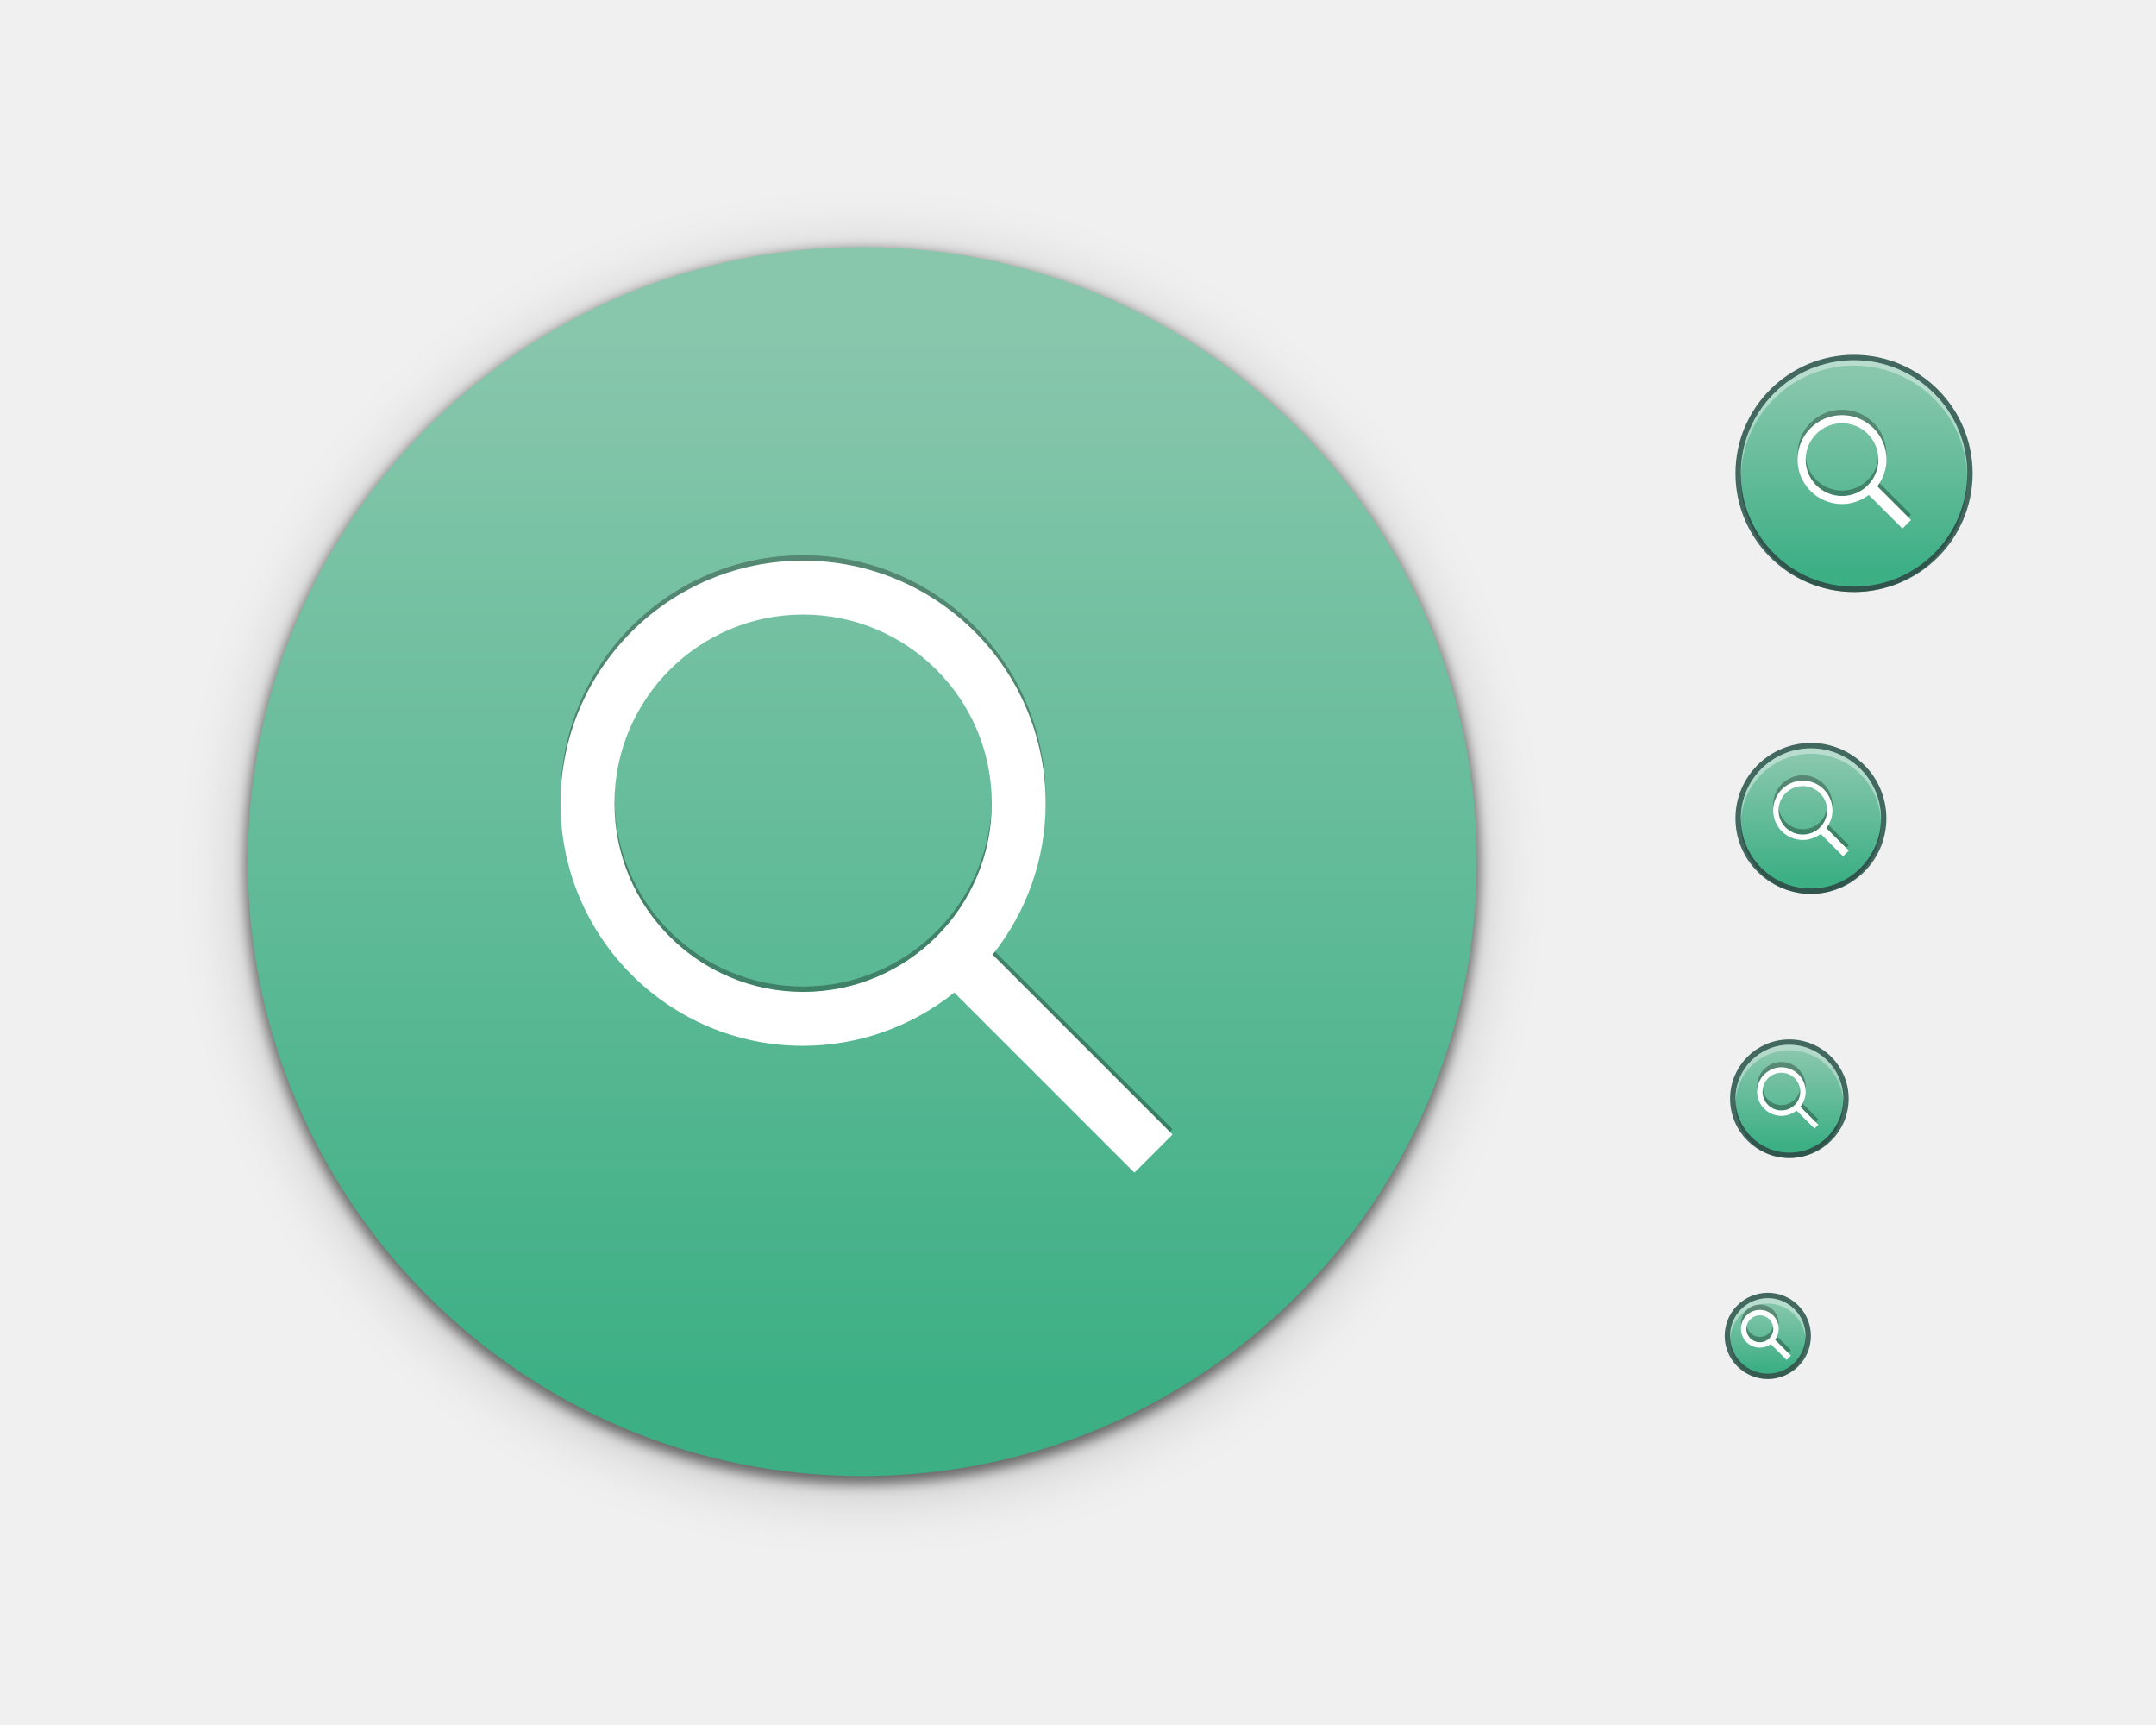
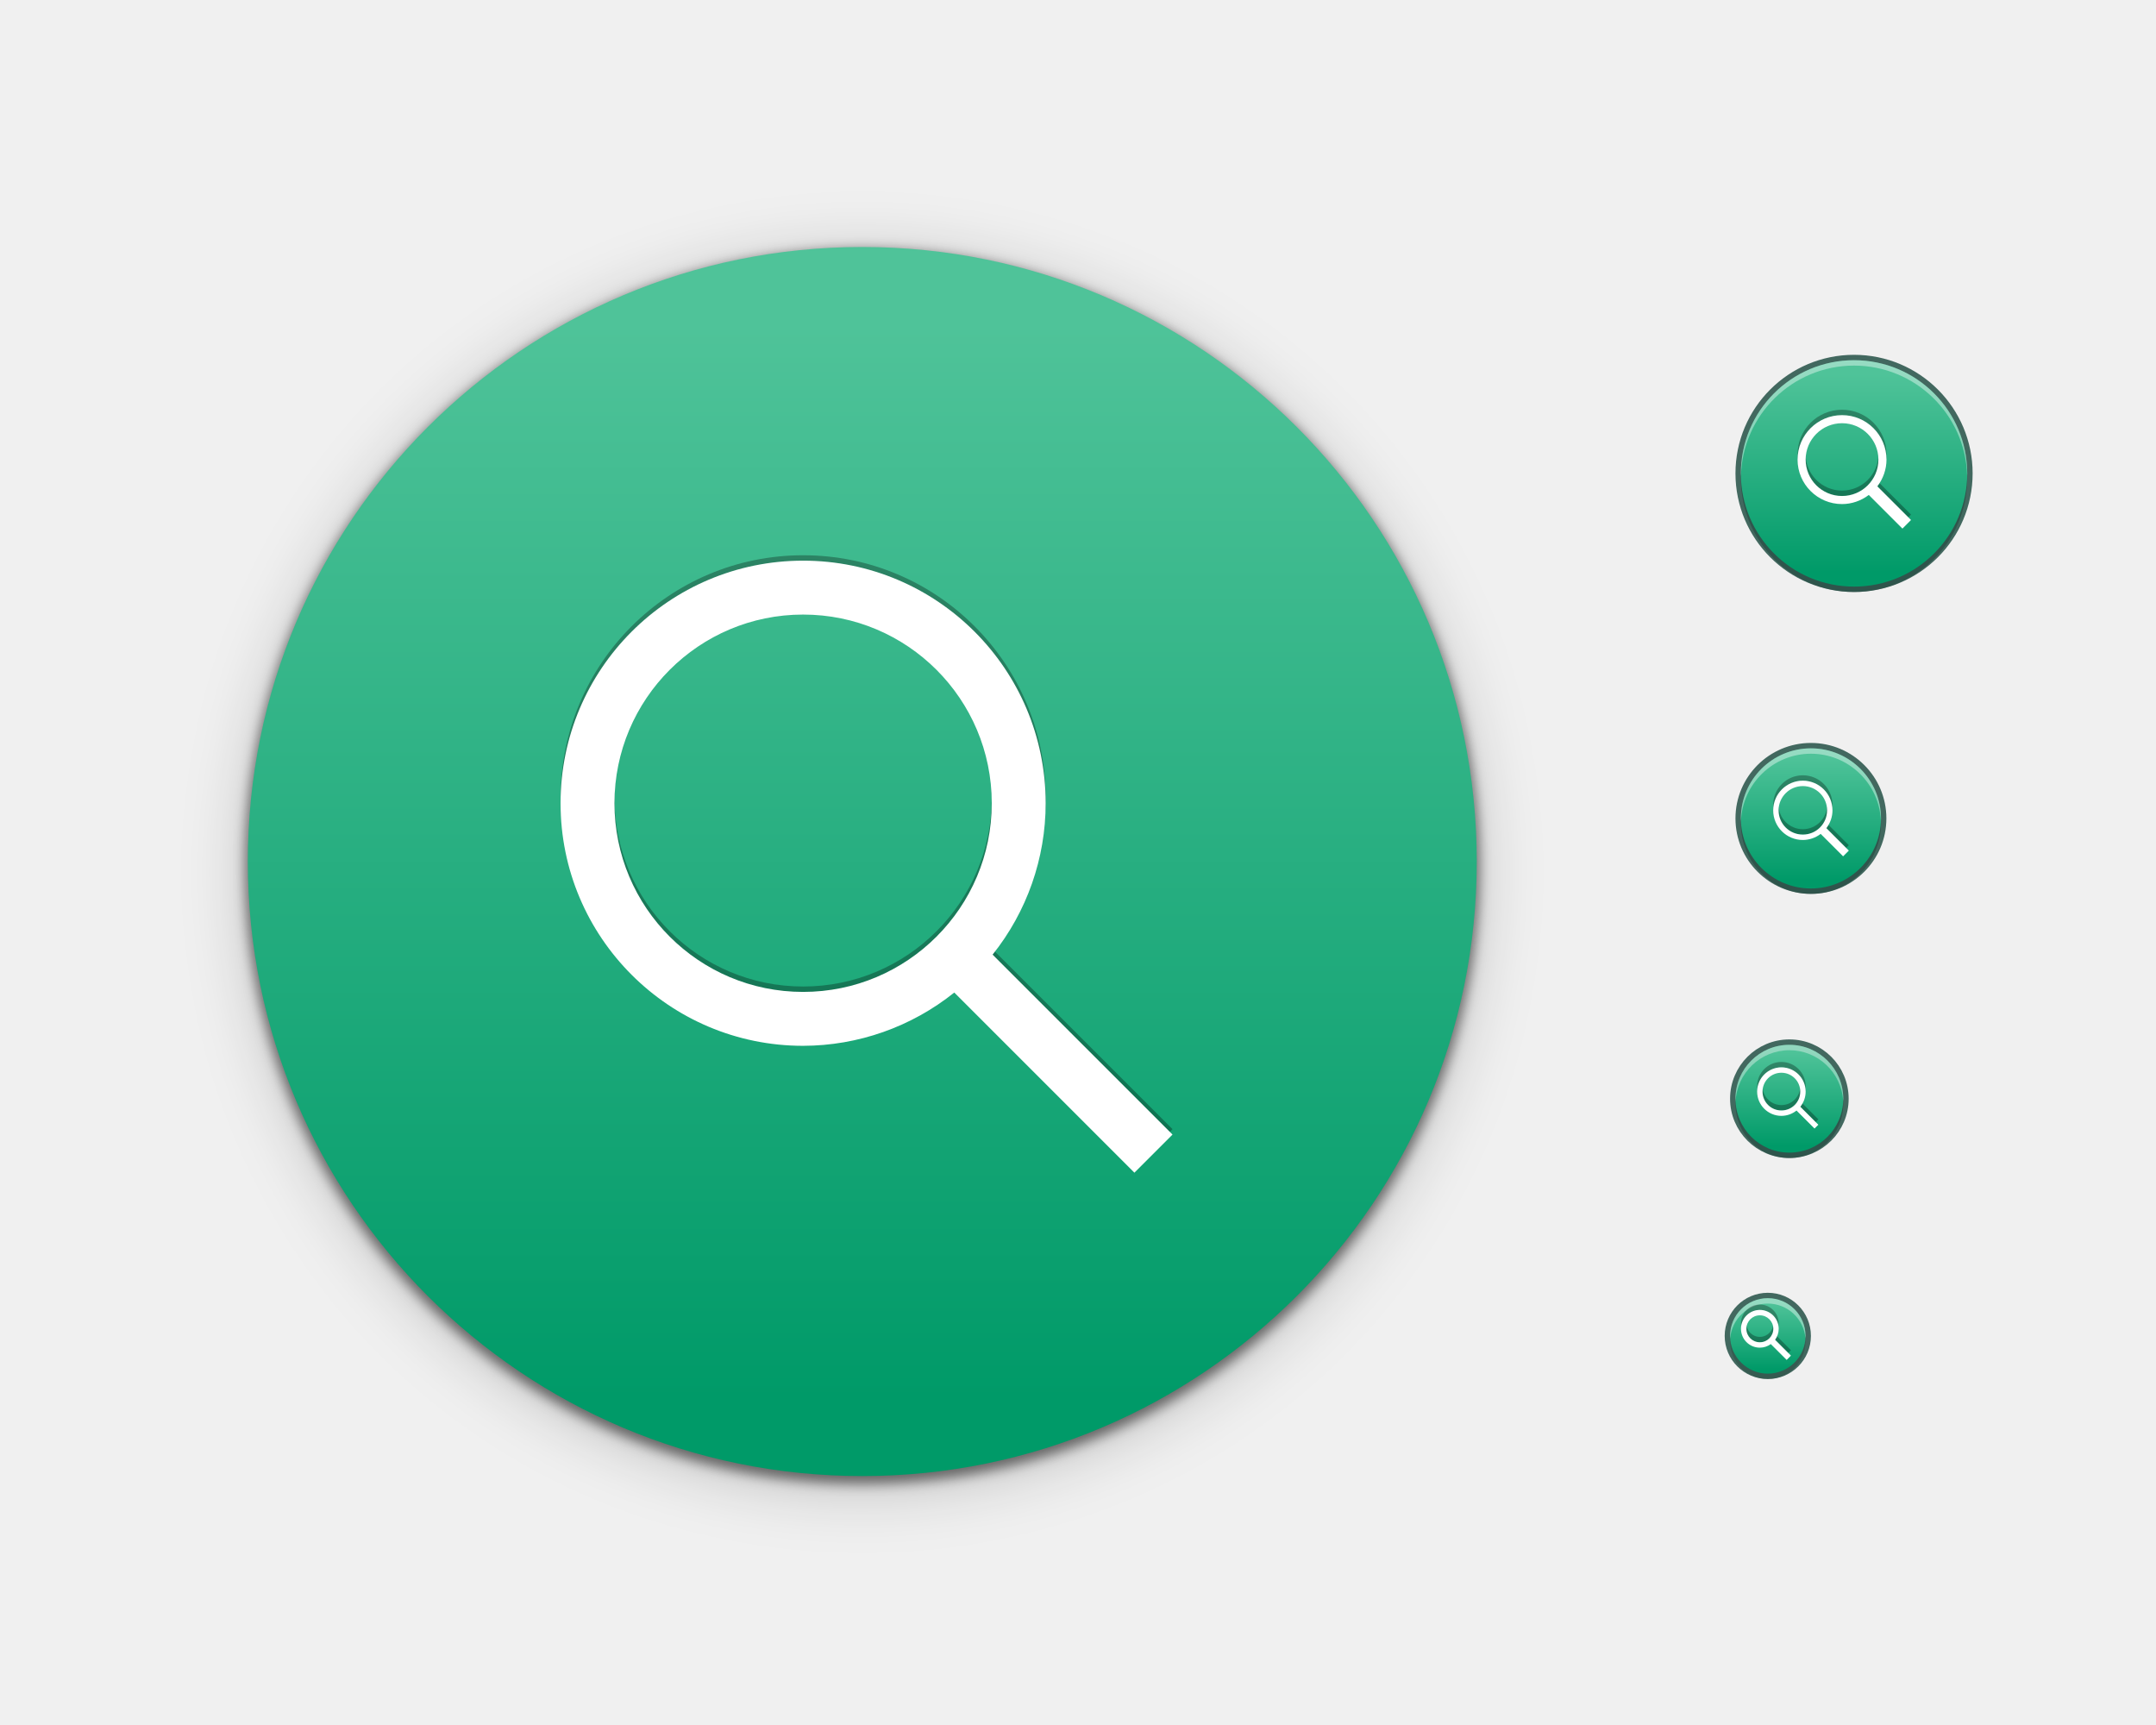
<svg xmlns="http://www.w3.org/2000/svg" xmlns:xlink="http://www.w3.org/1999/xlink" width="400" height="320" id="svg11300" version="1.0" style="display:inline;enable-background:new" viewBox="0 0 400 320">
  <defs id="defs3">
    <filter style="color-interpolation-filters:sRGB" id="filter4582-3" x="-0.06" width="1.12" y="-0.06" height="1.12">
      <feGaussianBlur stdDeviation="5.7" id="feGaussianBlur4584-6" />
    </filter>
    <filter style="color-interpolation-filters:sRGB" id="filter4576-7" x="-0.012" width="1.024" y="-0.012" height="1.024">
      <feGaussianBlur stdDeviation="1.14" id="feGaussianBlur4578-5" />
    </filter>
    <linearGradient xlink:href="#linearGradient4641" id="linearGradient4524-3" x1="328" y1="221" x2="328" y2="235" gradientUnits="userSpaceOnUse" gradientTransform="matrix(0.875,0,0,0.875,41,28.5)" />
    <linearGradient xlink:href="#linearGradient4641" id="linearGradient4530-9" gradientUnits="userSpaceOnUse" x1="328" y1="221" x2="328" y2="235" gradientTransform="matrix(1.25,0,0,1.25,-78,-101)" />
    <linearGradient xlink:href="#linearGradient4641" id="linearGradient4536-1" gradientUnits="userSpaceOnUse" gradientTransform="matrix(1.625,0,0,1.625,-197,-238.5)" x1="328" y1="221" x2="328" y2="235" />
    <linearGradient xlink:href="#linearGradient4641" id="linearGradient4540-2" gradientUnits="userSpaceOnUse" gradientTransform="matrix(2.625,0,0,2.625,-517,-530.5)" x1="328" y1="221" x2="328" y2="235" />
    <linearGradient xlink:href="#linearGradient4641" id="linearGradient4603" gradientUnits="userSpaceOnUse" gradientTransform="matrix(14.25,0,0,14.25,-4514,-3109)" x1="328" y1="221" x2="328" y2="235" />
    <linearGradient id="linearGradient4641">
-       <stop id="stop4639" offset="0" style="stop-color:#89c7ad;stop-opacity:1" />
-       <stop id="stop4637" offset="1" style="stop-color:#3caf85;stop-opacity:1" />
+       <stop id="stop4639" offset="0" style="stop-color:#4fc399;stop-opacity:1" />
+       <stop id="stop4637" offset="1" style="stop-color:#009a68;stop-opacity:1" />
    </linearGradient>
    <clipPath clipPathUnits="userSpaceOnUse" id="clipPath4711">
      <path style="display:inline;opacity:0.994;fill:#ffffff;fill-opacity:1;stroke:none;stroke-width:1;stroke-linecap:butt;stroke-linejoin:round;stroke-miterlimit:4;stroke-dasharray:none;stroke-dashoffset:0;stroke-opacity:1;enable-background:new" d="m 728,224 c -1.105,0 -2,0.895 -2,2 0,1.105 0.895,2 2,2 1.105,0 2,-0.895 2,-2 0,-1.105 -0.895,-2 -2,-2 z m 0,5.664 c -4,0.002 -4,2.67 -4,2.67 V 235 h 8 v -2.666 c 0,0 -1.5e-4,-2.672 -4,-2.67 z" id="path4713" />
    </clipPath>
  </defs>
  <g id="layer1" style="display:inline" transform="translate(0,20)">
    <g id="layer7" style="display:none">
      <rect style="display:inline;overflow:visible;visibility:visible;fill:#eeeeec;fill-opacity:1;fill-rule:nonzero;stroke:none;stroke-width:2;marker:none;enable-background:accumulate" id="rect6592" width="32" height="32" x="320" y="116" />
      <rect y="173.059" x="321" height="22" width="22" id="rect6749" style="display:inline;overflow:visible;visibility:visible;fill:#eeeeec;fill-opacity:1;fill-rule:nonzero;stroke:none;stroke-width:2;marker:none;enable-background:accumulate" />
      <rect style="display:inline;overflow:visible;visibility:visible;fill:#eeeeec;fill-opacity:1;fill-rule:nonzero;stroke:none;stroke-width:2;marker:none;enable-background:accumulate" id="rect6833" width="16" height="16" x="320" y="220" />
      <rect style="display:inline;overflow:visible;visibility:visible;fill:#eeeeec;fill-opacity:1;fill-rule:nonzero;stroke:none;stroke-width:2;marker:none;enable-background:accumulate" id="rect8104" width="24" height="24" x="320" y="172" />
      <text xml:space="preserve" style="font-style:normal;font-variant:normal;font-weight:normal;font-stretch:normal;font-size:13.333px;line-height:125%;font-family:monospace;-inkscape-font-specification:monospace;text-align:start;writing-mode:lr-tb;text-anchor:start;display:inline;fill:#000000;fill-opacity:1;stroke:none;enable-background:new" x="31.856" y="-65.7" id="context">
        <tspan id="tspan2716" x="31.856" y="-65.7" style="font-weight:bold">apps</tspan>
      </text>
      <text id="text3021" y="-39.901" x="31.265" style="font-style:normal;font-variant:normal;font-weight:normal;font-stretch:normal;font-size:13.333px;line-height:125%;font-family:monospace;-inkscape-font-specification:monospace;text-align:start;writing-mode:lr-tb;text-anchor:start;display:inline;fill:#000000;fill-opacity:1;stroke:none;enable-background:new" xml:space="preserve">
        <tspan y="-39.901" x="31.265" id="tspan3023">preferences-system-search</tspan>
      </text>
      <rect style="display:inline;overflow:visible;visibility:visible;fill:#eeeeec;fill-opacity:1;fill-rule:nonzero;stroke:none;stroke-width:2;marker:none;enable-background:accumulate" id="rect13805" width="256" height="256" x="32" y="12" />
      <rect y="320" x="44" height="48" width="48" id="rect6284" style="display:inline;overflow:visible;visibility:visible;fill:#eeeeec;fill-opacity:1;fill-rule:nonzero;stroke:none;stroke-width:2;marker:none;enable-background:accumulate" transform="matrix(0,1,1,0,0,0)" />
    </g>
    <g id="layer9" style="display:inline">
      <g transform="translate(-0.0215,-0.1800472)" style="display:inline;enable-background:new" id="g5288">
        <circle style="display:inline;opacity:0.4;fill:#56533d;fill-opacity:1;stroke:none;stroke-width:1;stroke-linecap:round;stroke-linejoin:miter;stroke-miterlimit:4;stroke-dasharray:none;stroke-dashoffset:0;stroke-opacity:1;enable-background:new" id="circle6017" cx="328" cy="229" r="7" />
        <circle style="display:inline;opacity:0.8;fill:none;fill-opacity:1;stroke:#17463b;stroke-width:2;stroke-linecap:round;stroke-linejoin:miter;stroke-miterlimit:4;stroke-dasharray:none;stroke-dashoffset:0;stroke-opacity:1;enable-background:new" id="circle6006" cx="328" cy="228" r="7" />
        <circle r="10" cy="185" cx="332" id="circle6000" style="display:inline;opacity:0.4;fill:#000000;fill-opacity:1;stroke:none;stroke-width:1;stroke-linecap:round;stroke-linejoin:miter;stroke-miterlimit:4;stroke-dasharray:none;stroke-dashoffset:0;stroke-opacity:1;enable-background:new" />
        <circle r="10" cy="184" cx="332" id="circle5989" style="display:inline;opacity:0.8;fill:none;fill-opacity:1;stroke:#17463b;stroke-width:2;stroke-linecap:round;stroke-linejoin:miter;stroke-miterlimit:4;stroke-dasharray:none;stroke-dashoffset:0;stroke-opacity:1;enable-background:new" />
        <circle style="display:inline;opacity:0.4;fill:#000000;fill-opacity:1;stroke:none;stroke-width:1;stroke-linecap:round;stroke-linejoin:miter;stroke-miterlimit:4;stroke-dasharray:none;stroke-dashoffset:0;stroke-opacity:1;enable-background:new" id="circle5987" cx="336" cy="133" r="13" />
        <circle r="21" cy="69" cx="344" id="circle4527" style="display:inline;opacity:0.4;fill:#000000;fill-opacity:1;stroke:none;stroke-width:1;stroke-linecap:round;stroke-linejoin:miter;stroke-miterlimit:4;stroke-dasharray:none;stroke-dashoffset:0;stroke-opacity:1;enable-background:new" />
        <circle r="21" cy="68" cx="344" id="circle4523" style="display:inline;opacity:0.8;fill:none;fill-opacity:1;stroke:#17463b;stroke-width:2;stroke-linecap:round;stroke-linejoin:miter;stroke-miterlimit:4;stroke-dasharray:none;stroke-dashoffset:0;stroke-opacity:1;enable-background:new" />
        <circle style="display:inline;opacity:0.8;fill:none;fill-opacity:1;stroke:#17463b;stroke-width:2;stroke-linecap:round;stroke-linejoin:miter;stroke-miterlimit:4;stroke-dasharray:none;stroke-dashoffset:0;stroke-opacity:1;enable-background:new" id="circle4525" cx="336" cy="132" r="13" />
        <circle r="114" cy="142" cx="160" id="circle4580-7" style="display:inline;opacity:0.2;fill:#000000;fill-opacity:1;stroke:#000000;stroke-width:1;stroke-linecap:round;stroke-linejoin:miter;stroke-miterlimit:4;stroke-dasharray:none;stroke-dashoffset:0;stroke-opacity:1;filter:url(#filter4582-3);enable-background:new" />
        <circle style="display:inline;opacity:0.5;fill:#000000;fill-opacity:1;stroke:#000000;stroke-width:1;stroke-linecap:round;stroke-linejoin:miter;stroke-miterlimit:4;stroke-dasharray:none;stroke-dashoffset:0;stroke-opacity:1;filter:url(#filter4576-7);enable-background:new" id="circle4572-0" cx="160" cy="141" r="114" />
        <circle r="7" cy="228" cx="328" id="path4510-9" style="display:inline;opacity:1;fill:url(#linearGradient4524-3);fill-opacity:1;stroke:none;stroke-width:1;stroke-linecap:round;stroke-linejoin:miter;stroke-miterlimit:4;stroke-dasharray:none;stroke-dashoffset:0;stroke-opacity:1;enable-background:new" />
        <circle style="display:inline;opacity:1;fill:url(#linearGradient4530-9);fill-opacity:1;stroke:none;stroke-width:1;stroke-linecap:round;stroke-linejoin:miter;stroke-miterlimit:4;stroke-dasharray:none;stroke-dashoffset:0;stroke-opacity:1;enable-background:new" id="circle4528-3" cx="332" cy="184" r="10" />
        <circle r="13" cy="132" cx="336" id="circle4534-6" style="display:inline;opacity:1;fill:url(#linearGradient4536-1);fill-opacity:1;stroke:none;stroke-width:1;stroke-linecap:round;stroke-linejoin:miter;stroke-miterlimit:4;stroke-dasharray:none;stroke-dashoffset:0;stroke-opacity:1;enable-background:new" />
        <circle style="display:inline;opacity:1;fill:url(#linearGradient4540-2);fill-opacity:1;stroke:none;stroke-width:1;stroke-linecap:round;stroke-linejoin:miter;stroke-miterlimit:4;stroke-dasharray:none;stroke-dashoffset:0;stroke-opacity:1;enable-background:new" id="circle4538-0" cx="344" cy="68" r="21" />
        <circle r="114" cy="140" cx="160" id="circle4542-6" style="display:inline;opacity:1;fill:url(#linearGradient4603);fill-opacity:1;stroke:none;stroke-width:1;stroke-linecap:round;stroke-linejoin:miter;stroke-miterlimit:4;stroke-dasharray:none;stroke-dashoffset:0;stroke-opacity:1;enable-background:new" />
        <path id="circle5967" transform="translate(0,-20)" d="m 344,67 a 21,21 0 0 0 -21,21 21,21 0 0 0 0.021,0.586 A 21,21 0 0 1 344,68 21,21 0 0 1 364.979,88.414 21,21 0 0 0 365,88 21,21 0 0 0 344,67 Z" style="display:inline;opacity:0.4;fill:#ffffff;fill-opacity:1;stroke:none;stroke-width:1;stroke-linecap:round;stroke-linejoin:miter;stroke-miterlimit:4;stroke-dasharray:none;stroke-dashoffset:0;stroke-opacity:1;enable-background:new" />
        <path id="circle5976" transform="translate(0,-20)" d="m 336,139 a 13,13 0 0 0 -13,13 13,13 0 0 0 0.021,0.58 A 13,13 0 0 1 336,140 13,13 0 0 1 348.979,152.42 13,13 0 0 0 349,152 13,13 0 0 0 336,139 Z" style="display:inline;opacity:0.4;fill:#ffffff;fill-opacity:1;stroke:none;stroke-width:1;stroke-linecap:round;stroke-linejoin:miter;stroke-miterlimit:4;stroke-dasharray:none;stroke-dashoffset:0;stroke-opacity:1;enable-background:new" />
        <path id="circle5991" transform="translate(0,-20)" d="m 332,194 a 10,10 0 0 0 -10,10 10,10 0 0 0 0.021,0.586 A 10,10 0 0 1 332,195 10,10 0 0 1 341.979,204.414 10,10 0 0 0 342,204 10,10 0 0 0 332,194 Z" style="display:inline;opacity:0.4;fill:#f5f5f5;fill-opacity:1;stroke:none;stroke-width:1;stroke-linecap:round;stroke-linejoin:miter;stroke-miterlimit:4;stroke-dasharray:none;stroke-dashoffset:0;stroke-opacity:1;enable-background:new" />
        <path id="circle6008" transform="translate(0,-20)" d="m 328,241 a 7,7 0 0 0 -7,7 7,7 0 0 0 0.023,0.541 A 7,7 0 0 1 328,242 7,7 0 0 1 334.977,248.459 7,7 0 0 0 335,248 a 7,7 0 0 0 -7,-7 z" style="display:inline;opacity:0.4;fill:#ffffff;fill-opacity:1;stroke:none;stroke-width:1;stroke-linecap:round;stroke-linejoin:miter;stroke-miterlimit:4;stroke-dasharray:none;stroke-dashoffset:0;stroke-opacity:1;enable-background:new" />
      </g>
    </g>
    <g id="layer2">
      <path style="opacity:0.3;fill:#000000;fill-opacity:1;stroke:none;stroke-width:1;stroke-linecap:round;stroke-linejoin:miter;stroke-miterlimit:4;stroke-dasharray:none;stroke-dashoffset:0;stroke-opacity:1" d="m 334.478,123.823 c -3.038,0 -5.5,2.462 -5.5,5.5 0,3.038 2.462,5.5 5.5,5.5 1.2,-4.9e-4 2.357,-0.407 3.311,-1.129 l 4.16,4.16 1.061,-1.062 -4.162,-4.162 c 0.722,-0.952 1.129,-2.107 1.131,-3.307 0,-3.038 -2.462,-5.5 -5.5,-5.5 z m 0,1 c 2.485,0 4.5,2.015 4.5,4.5 0,2.485 -2.015,4.5 -4.5,4.5 -2.485,0 -4.5,-2.015 -4.5,-4.5 0,-2.485 2.015,-4.5 4.5,-4.5 z" id="path4656" />
      <path style="opacity:0.3;fill:#000000;fill-opacity:1;stroke:none;stroke-width:2;stroke-linecap:round;stroke-linejoin:round;stroke-miterlimit:4;stroke-dasharray:none;stroke-dashoffset:0;stroke-opacity:1" d="m 149,83.005 c -24.853,0 -45,20.147 -45,45 0,24.853 20.147,45 45,45 10.199,-0.02 20.088,-3.505 28.047,-9.883 l 33.418,33.418 7.07,-7.07 -33.379,-33.379 c 6.372,-7.975 9.843,-17.878 9.844,-28.086 0,-24.853 -20.147,-45 -45,-45 z m 0,10 c 19.33,0 35,15.67 35,35 0,19.33 -15.67,35 -35,35 -19.33,0 -35,-15.67 -35,-35 0,-19.33 15.67,-35 35,-35 z" id="path4658" />
      <path id="path4660" d="m 341.75,56.008 c -4.556,0 -8.25,3.694 -8.25,8.25 0,4.556 3.694,8.25 8.25,8.25 1.801,-7.35e-4 3.536,-0.61 4.966,-1.693 l 6.24,6.24 1.591,-1.594 -6.243,-6.243 c 1.083,-1.428 1.694,-3.161 1.696,-4.96 0,-4.556 -3.694,-8.25 -8.25,-8.25 z m 0,1.5 c 3.728,0 6.75,3.022 6.75,6.75 0,3.728 -3.022,6.75 -6.75,6.75 -3.728,0 -6.75,-3.022 -6.75,-6.75 0,-3.728 3.022,-6.75 6.75,-6.75 z" style="opacity:0.3;fill:#000000;fill-opacity:1;stroke:none;stroke-width:1;stroke-linecap:round;stroke-linejoin:miter;stroke-miterlimit:4;stroke-dasharray:none;stroke-dashoffset:0;stroke-opacity:1" />
      <path id="path4662" d="m 326.5,222 c -1.933,0 -3.5,1.567 -3.5,3.5 0,1.933 1.567,3.5 3.5,3.5 0.762,0 1.462,-0.25 2.037,-0.664 l 2.941,2.939 0.795,-0.797 -2.939,-2.939 C 329.749,226.963 330,226.263 330,225.5 c 0,-1.933 -1.567,-3.5 -3.5,-3.5 z m 0,1 c 1.381,0 2.5,1.119 2.5,2.5 0,1.381 -1.119,2.5 -2.5,2.5 -1.381,0 -2.5,-1.119 -2.5,-2.5 0,-1.381 1.119,-2.5 2.5,-2.5 z" style="opacity:0.3;fill:#000000;fill-opacity:1;stroke:none;stroke-width:1;stroke-linecap:round;stroke-linejoin:miter;stroke-miterlimit:4;stroke-dasharray:none;stroke-dashoffset:0;stroke-opacity:1" />
      <path id="path4664" d="m 330.5,177 c -2.485,0 -4.5,2.015 -4.5,4.5 0,2.485 2.015,4.5 4.5,4.5 1.02,-0.002 2.009,-0.351 2.805,-0.988 l 3.342,3.342 0.707,-0.707 -3.338,-3.338 c 0.637,-0.797 0.984,-1.788 0.984,-2.809 0,-2.485 -2.015,-4.5 -4.5,-4.5 z m 0,1 c 1.933,0 3.5,1.567 3.5,3.5 0,1.933 -1.567,3.5 -3.5,3.5 -1.933,0 -3.5,-1.567 -3.5,-3.5 0,-1.933 1.567,-3.5 3.5,-3.5 z" style="opacity:0.3;fill:#000000;fill-opacity:1;stroke:none;stroke-width:2;stroke-linecap:round;stroke-linejoin:round;stroke-miterlimit:4;stroke-dasharray:none;stroke-dashoffset:0;stroke-opacity:1" />
      <path id="path7724" d="m 334.478,124.823 c -3.038,0 -5.5,2.462 -5.5,5.5 0,3.038 2.462,5.5 5.5,5.5 1.2,-4.9e-4 2.357,-0.407 3.311,-1.129 l 4.16,4.16 1.061,-1.062 -4.162,-4.162 c 0.722,-0.952 1.129,-2.107 1.131,-3.307 0,-3.038 -2.462,-5.5 -5.5,-5.5 z m 0,1 c 2.485,0 4.5,2.015 4.5,4.5 0,2.485 -2.015,4.5 -4.5,4.5 -2.485,0 -4.5,-2.015 -4.5,-4.5 0,-2.485 2.015,-4.5 4.5,-4.5 z" style="opacity:1;fill:#ffffff;fill-opacity:1;stroke:none;stroke-width:1;stroke-linecap:round;stroke-linejoin:miter;stroke-miterlimit:4;stroke-dasharray:none;stroke-dashoffset:0;stroke-opacity:1" />
      <path id="path4654" d="m 149,84.006 c -24.853,0 -45,20.147 -45,45 0,24.853 20.147,45 45,45 10.199,-0.02 20.088,-3.505 28.047,-9.883 l 33.418,33.418 7.07,-7.07 -33.379,-33.379 c 6.372,-7.975 9.843,-17.878 9.844,-28.086 0,-24.853 -20.147,-45 -45,-45 z m 0,10 c 19.33,0 35,15.67 35,35 0,19.33 -15.67,35 -35,35 -19.33,0 -35,-15.67 -35,-35 0,-19.33 15.67,-35 35,-35 z" style="opacity:1;fill:#ffffff;fill-opacity:1;stroke:none;stroke-width:2;stroke-linecap:round;stroke-linejoin:round;stroke-miterlimit:4;stroke-dasharray:none;stroke-dashoffset:0;stroke-opacity:1" />
      <path style="opacity:1;fill:#ffffff;fill-opacity:1;stroke:none;stroke-width:1;stroke-linecap:round;stroke-linejoin:miter;stroke-miterlimit:4;stroke-dasharray:none;stroke-dashoffset:0;stroke-opacity:1" d="m 341.75,57.009 c -4.556,0 -8.25,3.694 -8.25,8.25 0,4.556 3.694,8.25 8.25,8.25 1.801,-7.35e-4 3.536,-0.61 4.966,-1.693 l 6.24,6.24 1.591,-1.594 -6.243,-6.243 c 1.083,-1.428 1.694,-3.161 1.696,-4.96 0,-4.556 -3.694,-8.25 -8.25,-8.25 z m 0,1.5 c 3.728,0 6.75,3.022 6.75,6.75 0,3.728 -3.022,6.75 -6.75,6.75 -3.728,0 -6.75,-3.022 -6.75,-6.75 0,-3.728 3.022,-6.75 6.75,-6.75 z" id="path4598" />
      <path style="opacity:1;fill:#ffffff;fill-opacity:1;stroke:none;stroke-width:1;stroke-linecap:round;stroke-linejoin:miter;stroke-miterlimit:4;stroke-dasharray:none;stroke-dashoffset:0;stroke-opacity:1" d="m 326.5,243 c -1.933,0 -3.5,1.567 -3.5,3.5 0,1.933 1.567,3.5 3.5,3.5 0.762,0 1.462,-0.25 2.037,-0.664 l 2.941,2.939 0.795,-0.797 -2.939,-2.939 C 329.749,247.964 330,247.263 330,246.5 c 0,-1.933 -1.567,-3.5 -3.5,-3.5 z m 0,1 c 1.381,0 2.5,1.119 2.5,2.5 0,1.381 -1.119,2.5 -2.5,2.5 -1.381,0 -2.5,-1.119 -2.5,-2.5 0,-1.381 1.119,-2.5 2.5,-2.5 z" transform="translate(0,-20)" id="path4604" />
      <path style="opacity:1;fill:#ffffff;fill-opacity:1;stroke:none;stroke-width:2;stroke-linecap:round;stroke-linejoin:round;stroke-miterlimit:4;stroke-dasharray:none;stroke-dashoffset:0;stroke-opacity:1" d="m 330.5,198 c -2.485,0 -4.5,2.015 -4.5,4.5 0,2.485 2.015,4.5 4.5,4.5 1.02,-0.002 2.009,-0.351 2.805,-0.988 l 3.342,3.342 0.707,-0.707 -3.338,-3.338 c 0.637,-0.797 0.984,-1.788 0.984,-2.809 0,-2.485 -2.015,-4.5 -4.5,-4.5 z m 0,1 c 1.933,0 3.5,1.567 3.5,3.5 0,1.933 -1.567,3.5 -3.5,3.5 -1.933,0 -3.5,-1.567 -3.5,-3.5 0,-1.933 1.567,-3.5 3.5,-3.5 z" transform="translate(0,-20)" id="path4642" />
    </g>
  </g>
  <g transform="translate(0,20)" style="display:inline" id="g4640">
    <g style="display:none" id="g4574">
      <rect y="116" x="720" height="32" width="32" id="rect4548" style="display:inline;overflow:visible;visibility:visible;fill:#eeeeec;fill-opacity:1;fill-rule:nonzero;stroke:none;stroke-width:2;marker:none;enable-background:accumulate" />
      <rect style="display:inline;overflow:visible;visibility:visible;fill:#eeeeec;fill-opacity:1;fill-rule:nonzero;stroke:none;stroke-width:2;marker:none;enable-background:accumulate" id="rect4550" width="22" height="22" x="721" y="173.059" />
      <rect y="220" x="720" height="16" width="16" id="rect4552" style="display:inline;overflow:visible;visibility:visible;fill:#eeeeec;fill-opacity:1;fill-rule:nonzero;stroke:none;stroke-width:2;marker:none;enable-background:accumulate" />
      <rect y="172" x="720" height="24" width="24" id="rect4554" style="display:inline;overflow:visible;visibility:visible;fill:#eeeeec;fill-opacity:1;fill-rule:nonzero;stroke:none;stroke-width:2;marker:none;enable-background:accumulate" />
      <text id="text4558" y="-65.7" x="431.856" style="font-style:normal;font-variant:normal;font-weight:normal;font-stretch:normal;font-size:13.333px;line-height:125%;font-family:monospace;-inkscape-font-specification:monospace;text-align:start;writing-mode:lr-tb;text-anchor:start;display:inline;fill:#000000;fill-opacity:1;stroke:none;enable-background:new" xml:space="preserve">
        <tspan style="font-weight:bold" y="-65.7" x="431.856" id="tspan4556">apps</tspan>
      </text>
      <text xml:space="preserve" style="font-style:normal;font-variant:normal;font-weight:normal;font-stretch:normal;font-size:13.333px;line-height:125%;font-family:monospace;-inkscape-font-specification:monospace;text-align:start;writing-mode:lr-tb;text-anchor:start;display:inline;fill:#000000;fill-opacity:1;stroke:none;enable-background:new" x="431.265" y="-39.901" id="text4562">
        <tspan id="tspan4560" x="431.265" y="-39.901">system-users</tspan>
      </text>
      <rect y="12" x="432" height="256" width="256" id="rect4564" style="display:inline;overflow:visible;visibility:visible;fill:#eeeeec;fill-opacity:1;fill-rule:nonzero;stroke:none;stroke-width:2;marker:none;enable-background:accumulate" />
      <rect transform="matrix(0,1,1,0,0,0)" style="display:inline;overflow:visible;visibility:visible;fill:#eeeeec;fill-opacity:1;fill-rule:nonzero;stroke:none;stroke-width:2;marker:none;enable-background:accumulate" id="rect4566" width="48" height="48" x="44" y="720" />
    </g>
    <g id="g4850" style="display:none">
      <rect style="display:inline;overflow:visible;visibility:visible;fill:#eeeeec;fill-opacity:1;fill-rule:nonzero;stroke:none;stroke-width:2;marker:none;enable-background:accumulate" id="rect4830" width="32" height="32" x="720" y="116" />
      <rect y="173.059" x="721" height="22" width="22" id="rect4832" style="display:inline;overflow:visible;visibility:visible;fill:#eeeeec;fill-opacity:1;fill-rule:nonzero;stroke:none;stroke-width:2;marker:none;enable-background:accumulate" />
      <rect style="display:inline;overflow:visible;visibility:visible;fill:#eeeeec;fill-opacity:1;fill-rule:nonzero;stroke:none;stroke-width:2;marker:none;enable-background:accumulate" id="rect4834" width="16" height="16" x="720" y="220" />
      <rect style="display:inline;overflow:visible;visibility:visible;fill:#eeeeec;fill-opacity:1;fill-rule:nonzero;stroke:none;stroke-width:2;marker:none;enable-background:accumulate" id="rect4836" width="24" height="24" x="720" y="172" />
      <text xml:space="preserve" style="font-style:normal;font-variant:normal;font-weight:normal;font-stretch:normal;font-size:13.333px;line-height:125%;font-family:monospace;-inkscape-font-specification:monospace;text-align:start;writing-mode:lr-tb;text-anchor:start;display:inline;fill:#000000;fill-opacity:1;stroke:none;enable-background:new" x="431.856" y="-65.7" id="text4840">
        <tspan id="tspan4838" x="431.856" y="-65.7" style="font-weight:bold">status</tspan>
      </text>
      <text id="text4844" y="-39.901" x="431.265" style="font-style:normal;font-variant:normal;font-weight:normal;font-stretch:normal;font-size:13.333px;line-height:125%;font-family:monospace;-inkscape-font-specification:monospace;text-align:start;writing-mode:lr-tb;text-anchor:start;display:inline;fill:#000000;fill-opacity:1;stroke:none;enable-background:new" xml:space="preserve">
        <tspan y="-39.901" x="431.265" id="tspan4842">avatar-default</tspan>
      </text>
      <rect style="display:inline;overflow:visible;visibility:visible;fill:#eeeeec;fill-opacity:1;fill-rule:nonzero;stroke:none;stroke-width:2;marker:none;enable-background:accumulate" id="rect4846" width="256" height="256" x="432" y="12" />
      <rect y="720" x="44" height="48" width="48" id="rect4848" style="display:inline;overflow:visible;visibility:visible;fill:#eeeeec;fill-opacity:1;fill-rule:nonzero;stroke:none;stroke-width:2;marker:none;enable-background:accumulate" transform="matrix(0,1,1,0,0,0)" />
    </g>
    <g style="display:inline" id="g4616">
      <use style="display:inline;enable-background:new" x="0" y="0" xlink:href="#g5288" id="use4677" transform="translate(400)" width="100%" height="100%" />
    </g>
    <g id="g4638">
      <path style="color:#000000;display:inline;overflow:visible;visibility:visible;opacity:0.2;fill:#2a1b1b;fill-opacity:1;fill-rule:nonzero;stroke:none;stroke-width:1.546;marker:none;enable-background:accumulate" d="m 560,80.082 a 30,30 0 0 0 -30,30 30,30 0 0 0 30,30 30,30 0 0 0 30,-30 30,30 0 0 0 -30,-30 z m -12.734,80 c -18.756,0 -34.652,11.171 -43.34,26.641 C 517.87,201.722 537.905,211 560,211 c 22.095,0 42.13,-9.278 56.074,-24.277 -8.688,-15.47 -24.584,-26.641 -43.34,-26.641 z" id="path4828" />
      <path id="path4816" d="m 736,124 a 4,4 0 0 0 -4,4 4,4 0 0 0 4,4 4,4 0 0 0 4,-4 4,4 0 0 0 -4,-4 z m -1.637,10 c -2.411,0 -4.457,1.437 -5.574,3.426 1.793,1.929 4.37,3.119 7.211,3.119 2.841,0 5.418,-1.191 7.211,-3.119 C 742.094,135.437 740.048,134 737.637,134 Z" style="color:#000000;display:inline;overflow:visible;visibility:visible;opacity:0.2;fill:#000000;fill-opacity:1;fill-rule:nonzero;stroke:none;stroke-width:1.546;marker:none;enable-background:accumulate" />
      <path id="path4818" d="m 732,177 a 3,3 0 0 0 -3,3 3,3 0 0 0 3,3 3,3 0 0 0 3,-3 3,3 0 0 0 -3,-3 z m -1.273,8 c -1.876,0 -3.465,1.117 -4.334,2.664 1.394,1.5 3.398,2.428 5.607,2.428 2.21,0 4.213,-0.928 5.607,-2.428 C 736.739,186.117 735.149,185 733.273,185 Z" style="color:#000000;display:inline;overflow:visible;visibility:visible;opacity:0.2;fill:#000000;fill-opacity:1;fill-rule:nonzero;stroke:none;stroke-width:1.546;marker:none;enable-background:accumulate" />
      <path id="path4820" d="m 728,223 a 2,2 0 0 0 -2,2 2,2 0 0 0 2,2 2,2 0 0 0 2,-2 2,2 0 0 0 -2,-2 z m -0.908,5.363 c -1.34,0 -2.477,0.799 -3.098,1.904 C 724.99,231.339 726.422,232 728,232 c 1.578,0 3.01,-0.661 4.006,-1.732 -0.621,-1.105 -1.758,-1.904 -3.098,-1.904 z" style="color:#000000;display:inline;overflow:visible;visibility:visible;opacity:0.2;fill:#000000;fill-opacity:1;fill-rule:nonzero;stroke:none;stroke-width:1.546;marker:none;enable-background:accumulate" />
      <path id="path4822" d="m 744,55 a 6,6 0 0 0 -6,6 6,6 0 0 0 6,6 6,6 0 0 0 6,-6 6,6 0 0 0 -6,-6 z m -2.5,16 c -3.684,0 -6.809,2.196 -8.516,5.234 C 735.723,79.181 739.66,81 744,81 c 4.34,0 8.277,-1.819 11.016,-4.766 C 753.309,73.196 750.184,71 746.5,71 Z" style="color:#000000;display:inline;overflow:visible;visibility:visible;opacity:0.2;fill:#000000;fill-opacity:1;fill-rule:nonzero;stroke:none;stroke-width:1.546;marker:none;enable-background:accumulate" />
      <path style="color:#000000;display:inline;overflow:visible;visibility:visible;fill:#ffffff;fill-opacity:1;fill-rule:nonzero;stroke:none;stroke-width:1.546;marker:none;enable-background:accumulate" d="M 736 145 A 4 4 0 0 0 732 149 A 4 4 0 0 0 736 153 A 4 4 0 0 0 740 149 A 4 4 0 0 0 736 145 z M 734.363 155 C 731.952 155 729.906 156.437 728.789 158.426 C 730.582 160.354 733.159 161.545 736 161.545 C 738.841 161.545 741.418 160.354 743.211 158.426 C 742.094 156.437 740.048 155 737.637 155 L 734.363 155 z " id="path4411" transform="translate(0,-20)" />
      <path style="color:#000000;display:inline;overflow:visible;visibility:visible;fill:#ffffff;fill-opacity:1;fill-rule:nonzero;stroke:none;stroke-width:1.546;marker:none;enable-background:accumulate" d="m 732,178 a 3,3 0 0 0 -3,3 3,3 0 0 0 3,3 3,3 0 0 0 3,-3 3,3 0 0 0 -3,-3 z m -1.273,8 c -1.876,0 -3.465,1.117 -4.334,2.664 1.394,1.5 3.398,2.428 5.607,2.428 2.21,0 4.213,-0.928 5.607,-2.428 C 736.739,187.117 735.149,186 733.273,186 Z" id="path4421" />
      <path style="color:#000000;display:inline;overflow:visible;visibility:visible;opacity:1;fill:#ffffff;fill-opacity:1;fill-rule:nonzero;stroke:none;stroke-width:1.546;marker:none;enable-background:accumulate" d="M 728 244 A 2 2 0 0 0 726 246 A 2 2 0 0 0 728 248 A 2 2 0 0 0 730 246 A 2 2 0 0 0 728 244 z M 727.092 249.363 C 725.752 249.363 724.615 250.163 723.994 251.268 C 724.99 252.339 726.422 253 728 253 C 729.578 253 731.01 252.339 732.006 251.268 C 731.385 250.163 730.248 249.363 728.908 249.363 L 727.092 249.363 z " id="path4423" transform="translate(0,-20)" />
      <path style="color:#000000;display:inline;overflow:visible;visibility:visible;fill:#ffffff;fill-opacity:1;fill-rule:nonzero;stroke:none;stroke-width:1.546;marker:none;enable-background:accumulate" d="m 744,56 a 6,6 0 0 0 -6,6 6,6 0 0 0 6,6 6,6 0 0 0 6,-6 6,6 0 0 0 -6,-6 z m -2.5,16 c -3.684,0 -6.809,2.196 -8.516,5.234 C 735.723,80.181 739.66,82 744,82 c 4.34,0 8.277,-1.819 11.016,-4.766 C 753.309,74.196 750.184,72 746.5,72 Z" id="path4452" />
      <path id="path4824" d="m 560,81.082 a 30,30 0 0 0 -30,30 30,30 0 0 0 30,30 30,30 0 0 0 30,-30 30,30 0 0 0 -30,-30 z m -12.734,80 c -18.756,0 -34.652,11.171 -43.34,26.641 C 517.87,202.722 537.905,212 560,212 c 22.095,0 42.13,-9.278 56.074,-24.277 -8.688,-15.47 -24.584,-26.641 -43.34,-26.641 z" style="color:#000000;display:inline;overflow:visible;visibility:visible;fill:#ffffff;fill-opacity:1;fill-rule:nonzero;stroke:none;stroke-width:1.546;marker:none;enable-background:accumulate" />
    </g>
  </g>
</svg>
